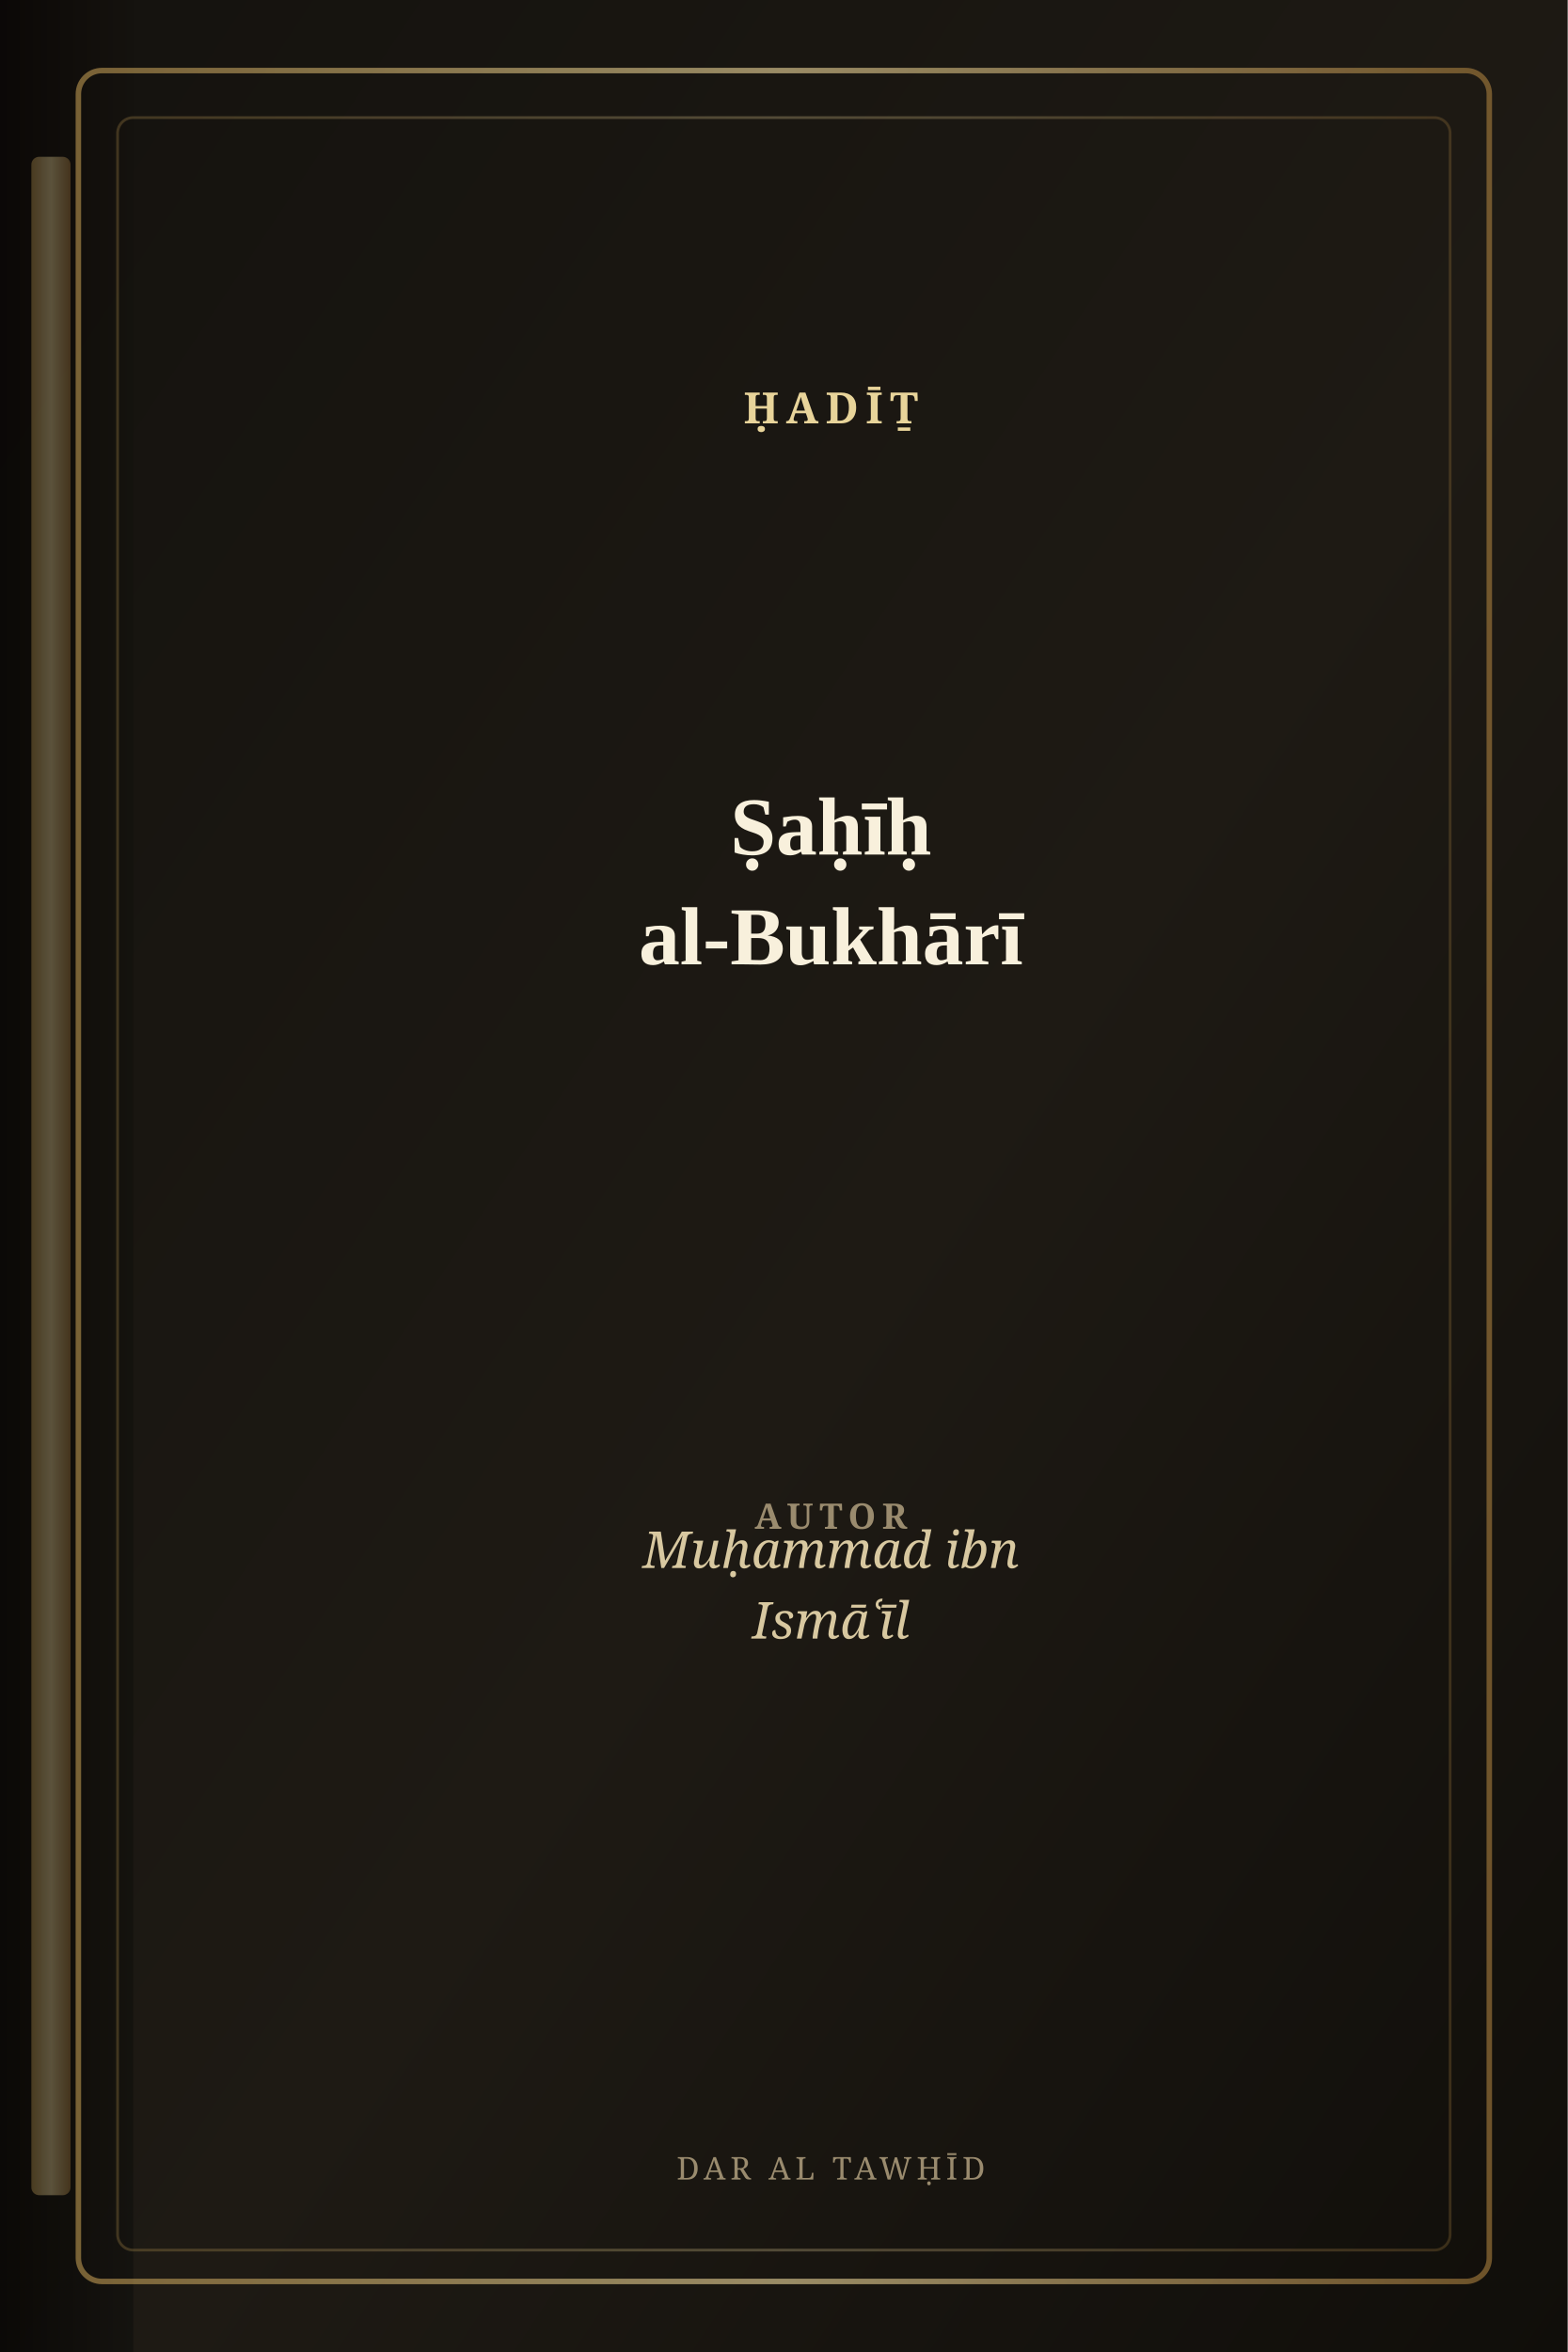
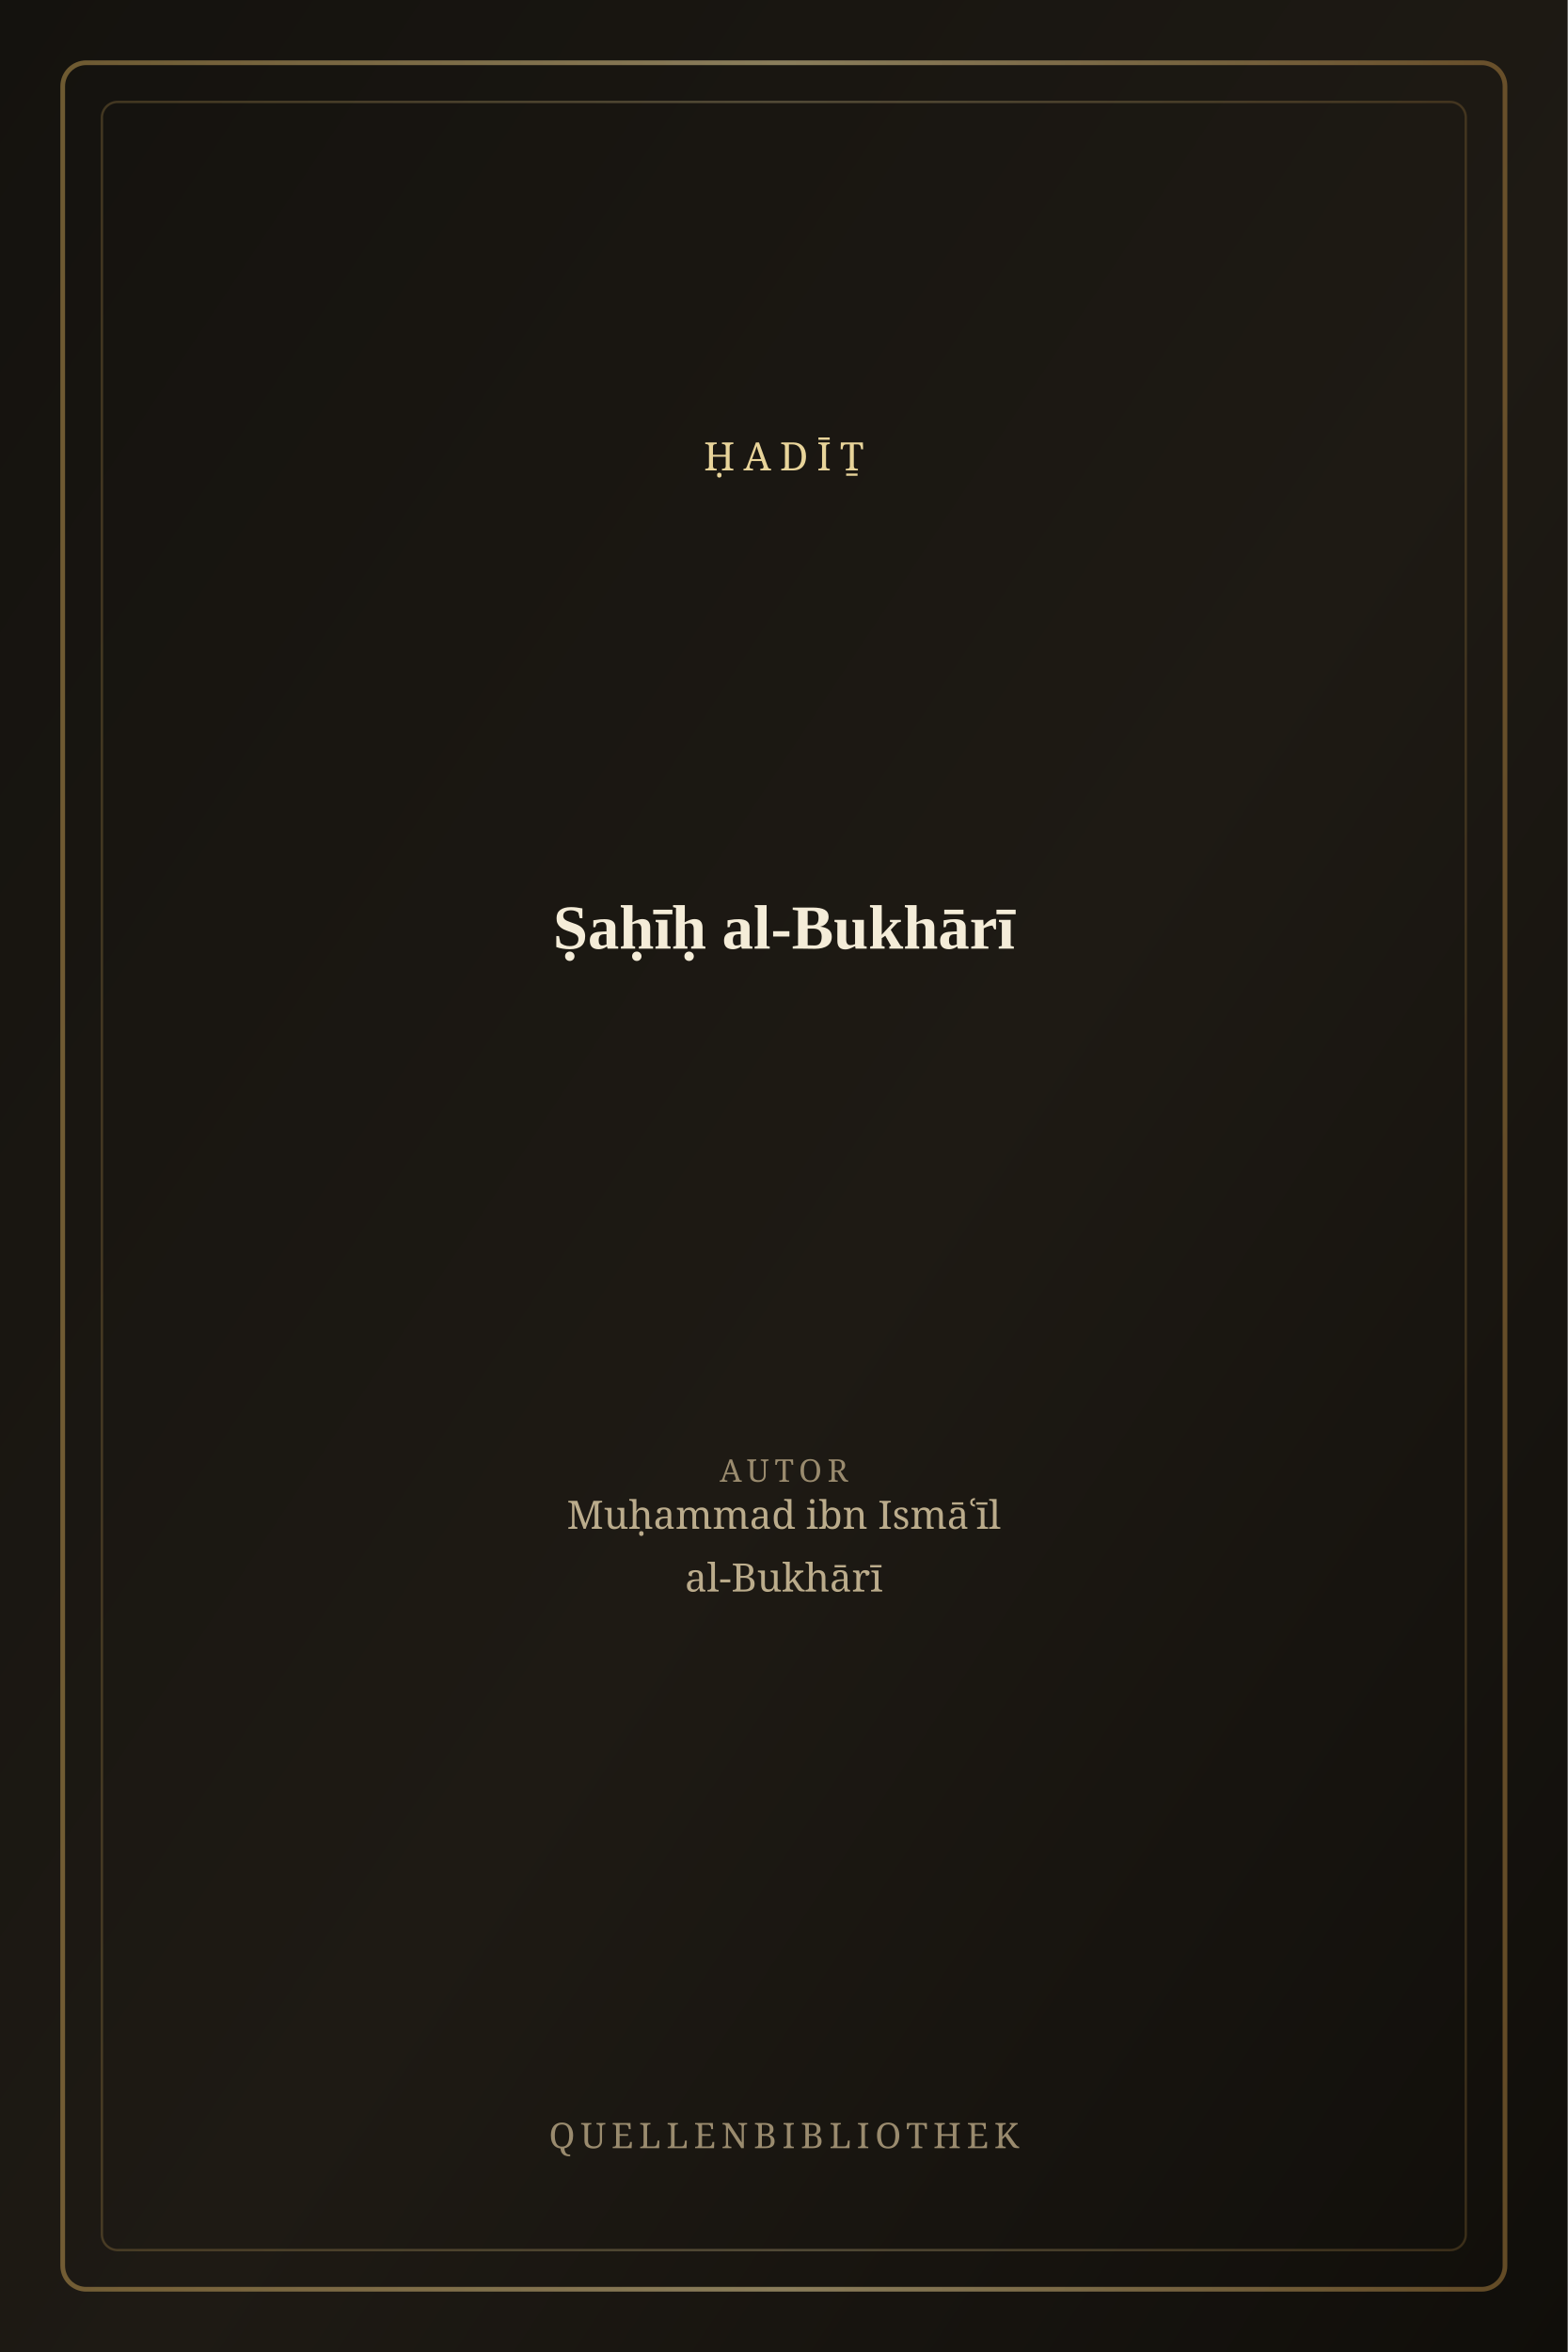
<svg xmlns="http://www.w3.org/2000/svg" viewBox="0 0 400 600" role="img" aria-label="Buchcover: Ṣaḥīḥ al-Bukhārī">
  <defs>
    <linearGradient id="bg" x1="0%" y1="0%" x2="100%" y2="100%">
      <stop offset="0%" stop-color="#14120e" />
      <stop offset="55%" stop-color="#1e1a14" />
      <stop offset="100%" stop-color="#100e0a" />
    </linearGradient>
    <linearGradient id="gold" x1="0%" y1="0%" x2="100%" y2="0%">
      <stop offset="0%" stop-color="#b8944f" />
      <stop offset="50%" stop-color="#e8d49a" />
      <stop offset="100%" stop-color="#a67c3d" />
    </linearGradient>
-     <linearGradient id="spine" x1="0%" y1="0%" x2="100%" y2="0%">
-       <stop offset="0%" stop-color="#0a0806" />
-       <stop offset="100%" stop-color="#14120e" />
-     </linearGradient>
  </defs>
  <rect width="400" height="600" fill="url(#bg)" />
-   <rect x="0" y="0" width="34" height="600" fill="url(#spine)" opacity="0.92" />
-   <rect x="8" y="40" width="10" height="520" rx="2" fill="url(#gold)" opacity="0.35" />
-   <rect x="20" y="18" width="360" height="564" rx="6" fill="none" stroke="url(#gold)" stroke-width="1.4" opacity="0.62" />
-   <rect x="30" y="30" width="340" height="544" rx="4" fill="none" stroke="url(#gold)" stroke-width="0.7" opacity="0.28" />
-   <text x="212" y="108" text-anchor="middle" fill="#e8d49a" font-family="Georgia,serif" font-size="11" font-weight="700" letter-spacing="1.8">ḤADĪṮ</text>
-   <line x1="78" y1="124" x2="346" y2="124" stroke="url(#gold)" stroke-width="0.9" opacity="0.48" />
-   <text x="212" y="218" text-anchor="middle" fill="#f8f0dc" font-family="Georgia,'Times New Roman',serif" font-size="21" font-weight="700">Ṣaḥīḥ</text>
-   <text x="212" y="246" text-anchor="middle" fill="#f8f0dc" font-family="Georgia,'Times New Roman',serif" font-size="21" font-weight="700">al-Bukhārī</text>
-   <line x1="78" y1="372" x2="346" y2="372" stroke="url(#gold)" stroke-width="0.7" opacity="0.38" />
-   <text x="212" y="390" text-anchor="middle" fill="#9a8b6e" font-family="Georgia,serif" font-size="9" font-weight="700" letter-spacing="1.6">AUTOR</text>
-   <text x="212" y="400" text-anchor="middle" fill="#d8c8a0" font-family="Georgia,serif" font-size="13" font-style="italic">Muḥammad ibn</text>
-   <text x="212" y="418" text-anchor="middle" fill="#d8c8a0" font-family="Georgia,serif" font-size="13" font-style="italic">Ismāʿīl</text>
-   <text x="212" y="556" text-anchor="middle" fill="#9a8b6e" font-family="Georgia,serif" font-size="8" letter-spacing="1.2">DAR AL TAWḤĪD</text>
+   <rect x="16" y="16" width="368" height="568" rx="6" fill="none" stroke="url(#gold)" stroke-width="1.2" opacity="0.55" />
+   <rect x="26" y="26" width="348" height="548" rx="4" fill="none" stroke="url(#gold)" stroke-width="0.6" opacity="0.28" />
+   <text x="200" y="120" text-anchor="middle" fill="#e8d49a" font-family="Georgia,serif" font-size="10" letter-spacing="2.2">ḤADĪṮ</text>
+   <line x1="90" y1="136" x2="310" y2="136" stroke="url(#gold)" stroke-width="0.8" opacity="0.45" />
+   <text x="200" y="242" text-anchor="middle" fill="#f4ecd8" font-family="Georgia,'Times New Roman',serif" font-size="16" font-weight="600">Ṣaḥīḥ al-Bukhārī</text>
+   <line x1="90" y1="360" x2="310" y2="360" stroke="url(#gold)" stroke-width="0.6" opacity="0.35" />
+   <text x="200" y="378" text-anchor="middle" fill="#9a8b6e" font-family="Georgia,serif" font-size="8" letter-spacing="1.4">AUTOR</text>
+   <text x="200" y="390" text-anchor="middle" fill="#c9b896" font-family="Georgia,serif" font-size="10" opacity="0.92">Muḥammad ibn Ismāʿīl</text>
+   <text x="200" y="406" text-anchor="middle" fill="#c9b896" font-family="Georgia,serif" font-size="10" opacity="0.92">al-Bukhārī</text>
+   <text x="200" y="548" text-anchor="middle" fill="#9a8b6e" font-family="Georgia,serif" font-size="9" letter-spacing="1.4">QUELLENBIBLIOTHEK</text>
</svg>
